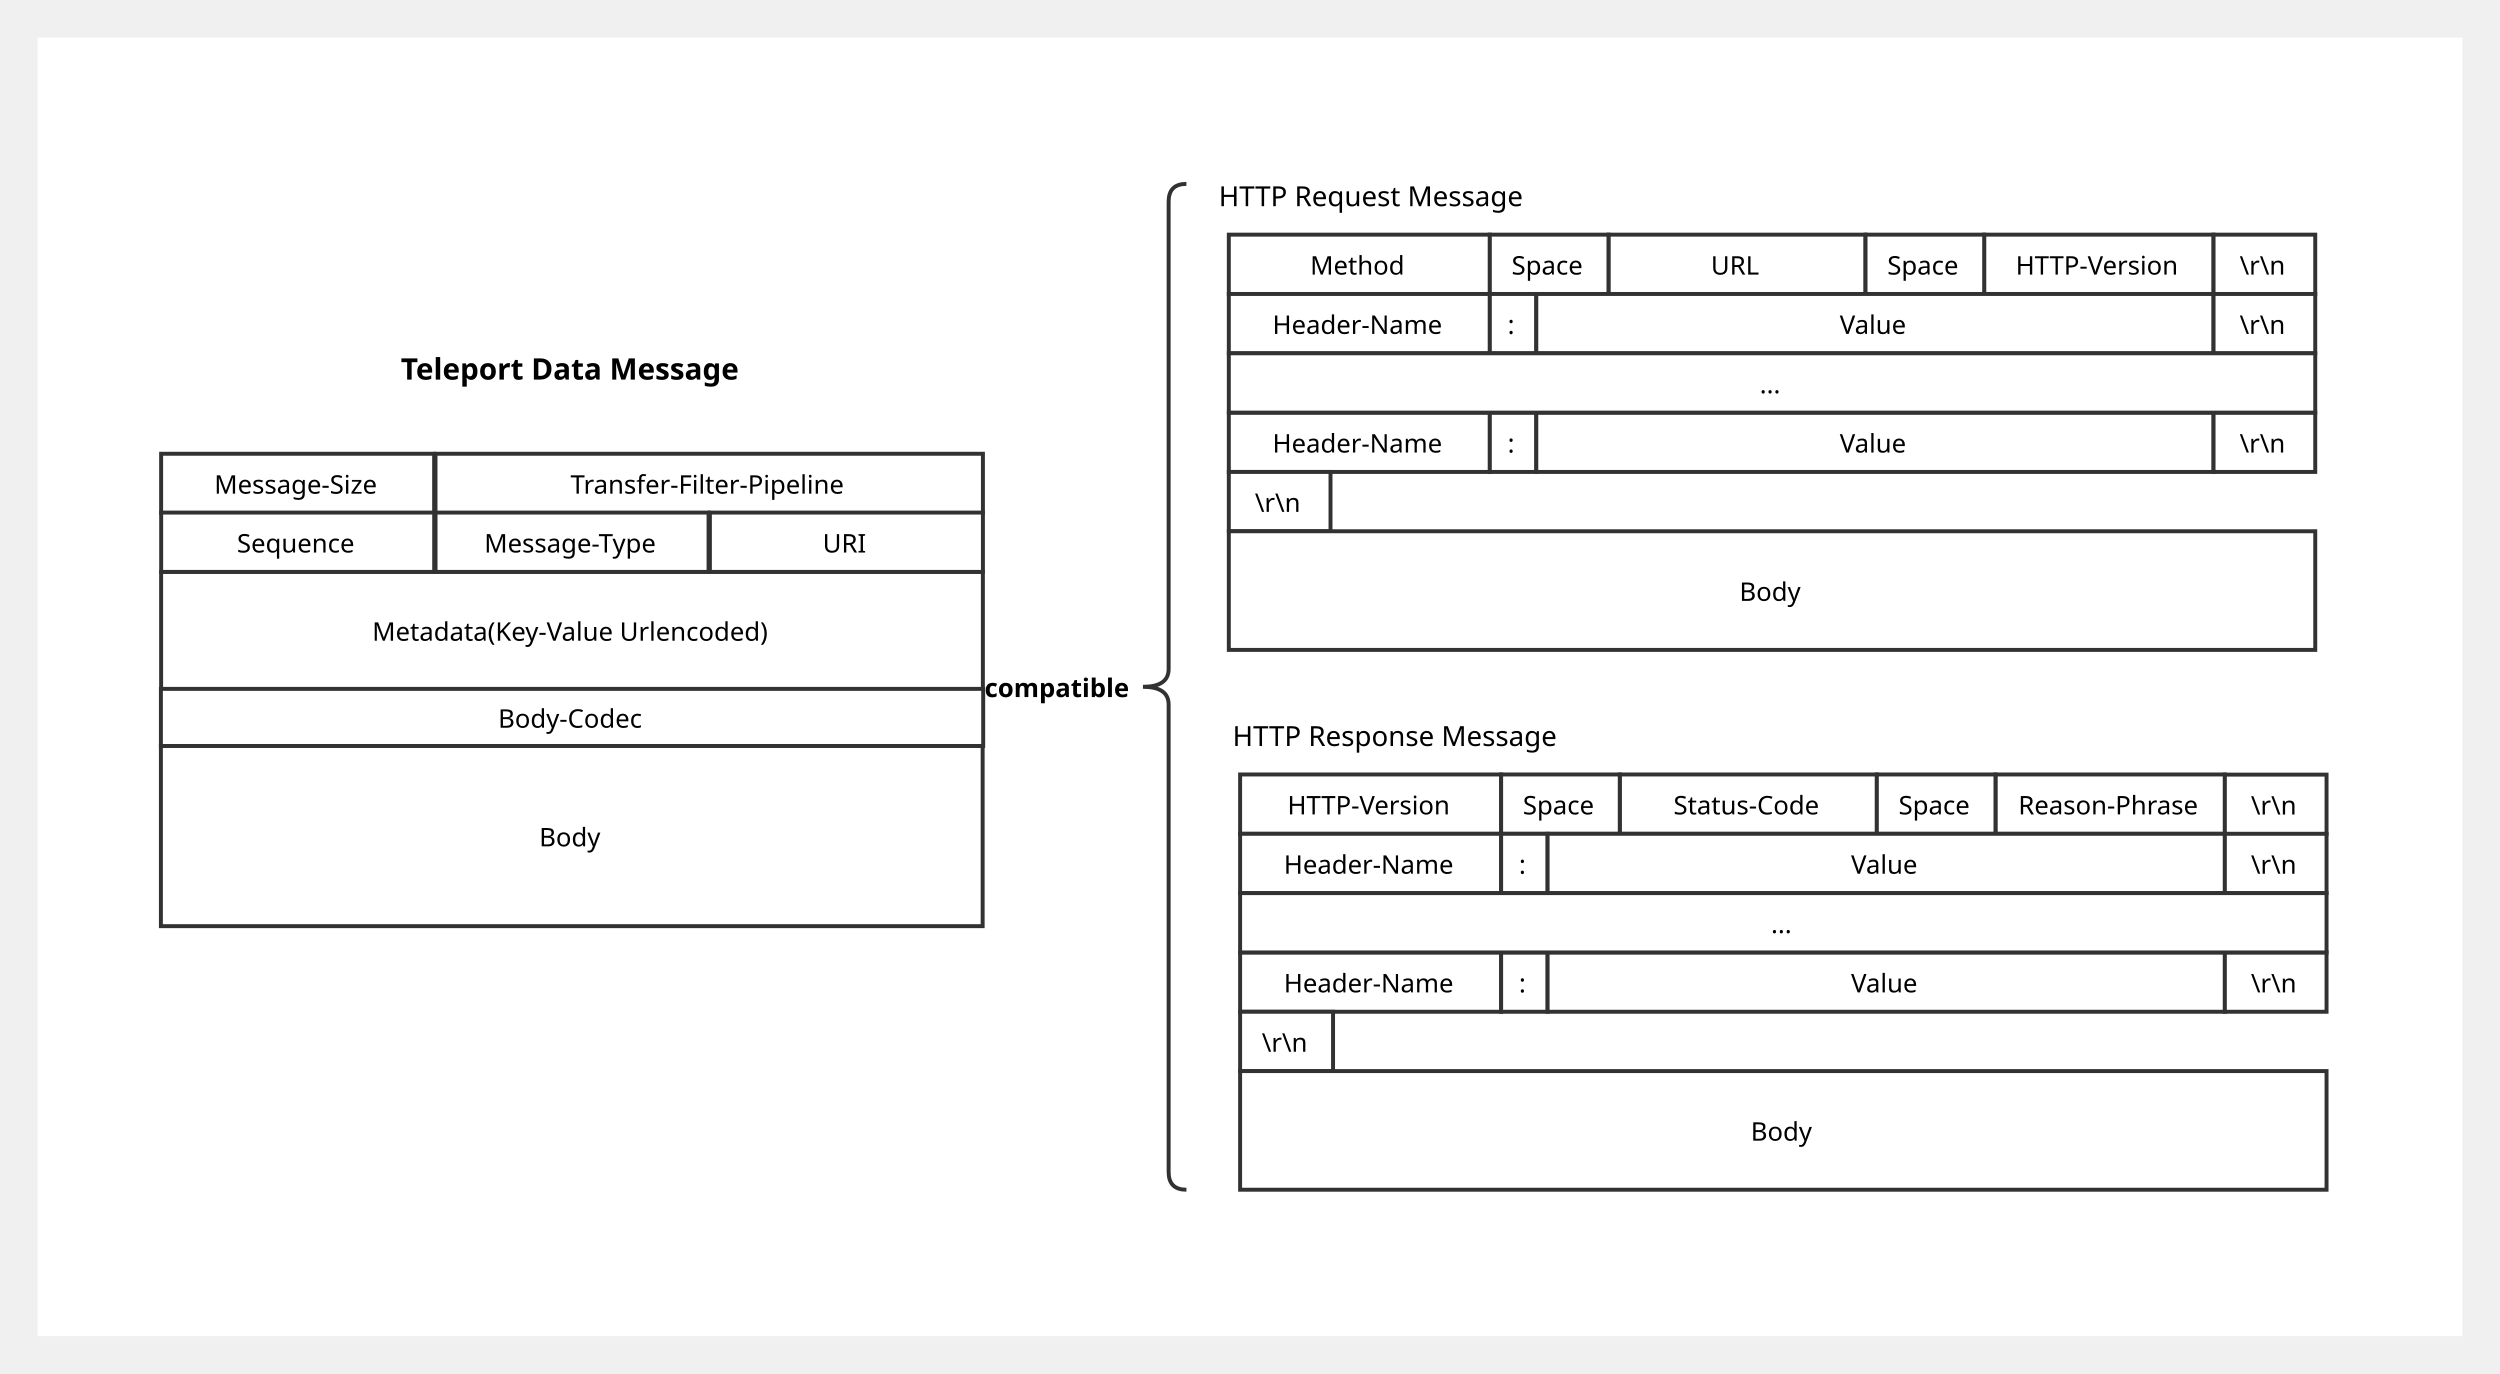
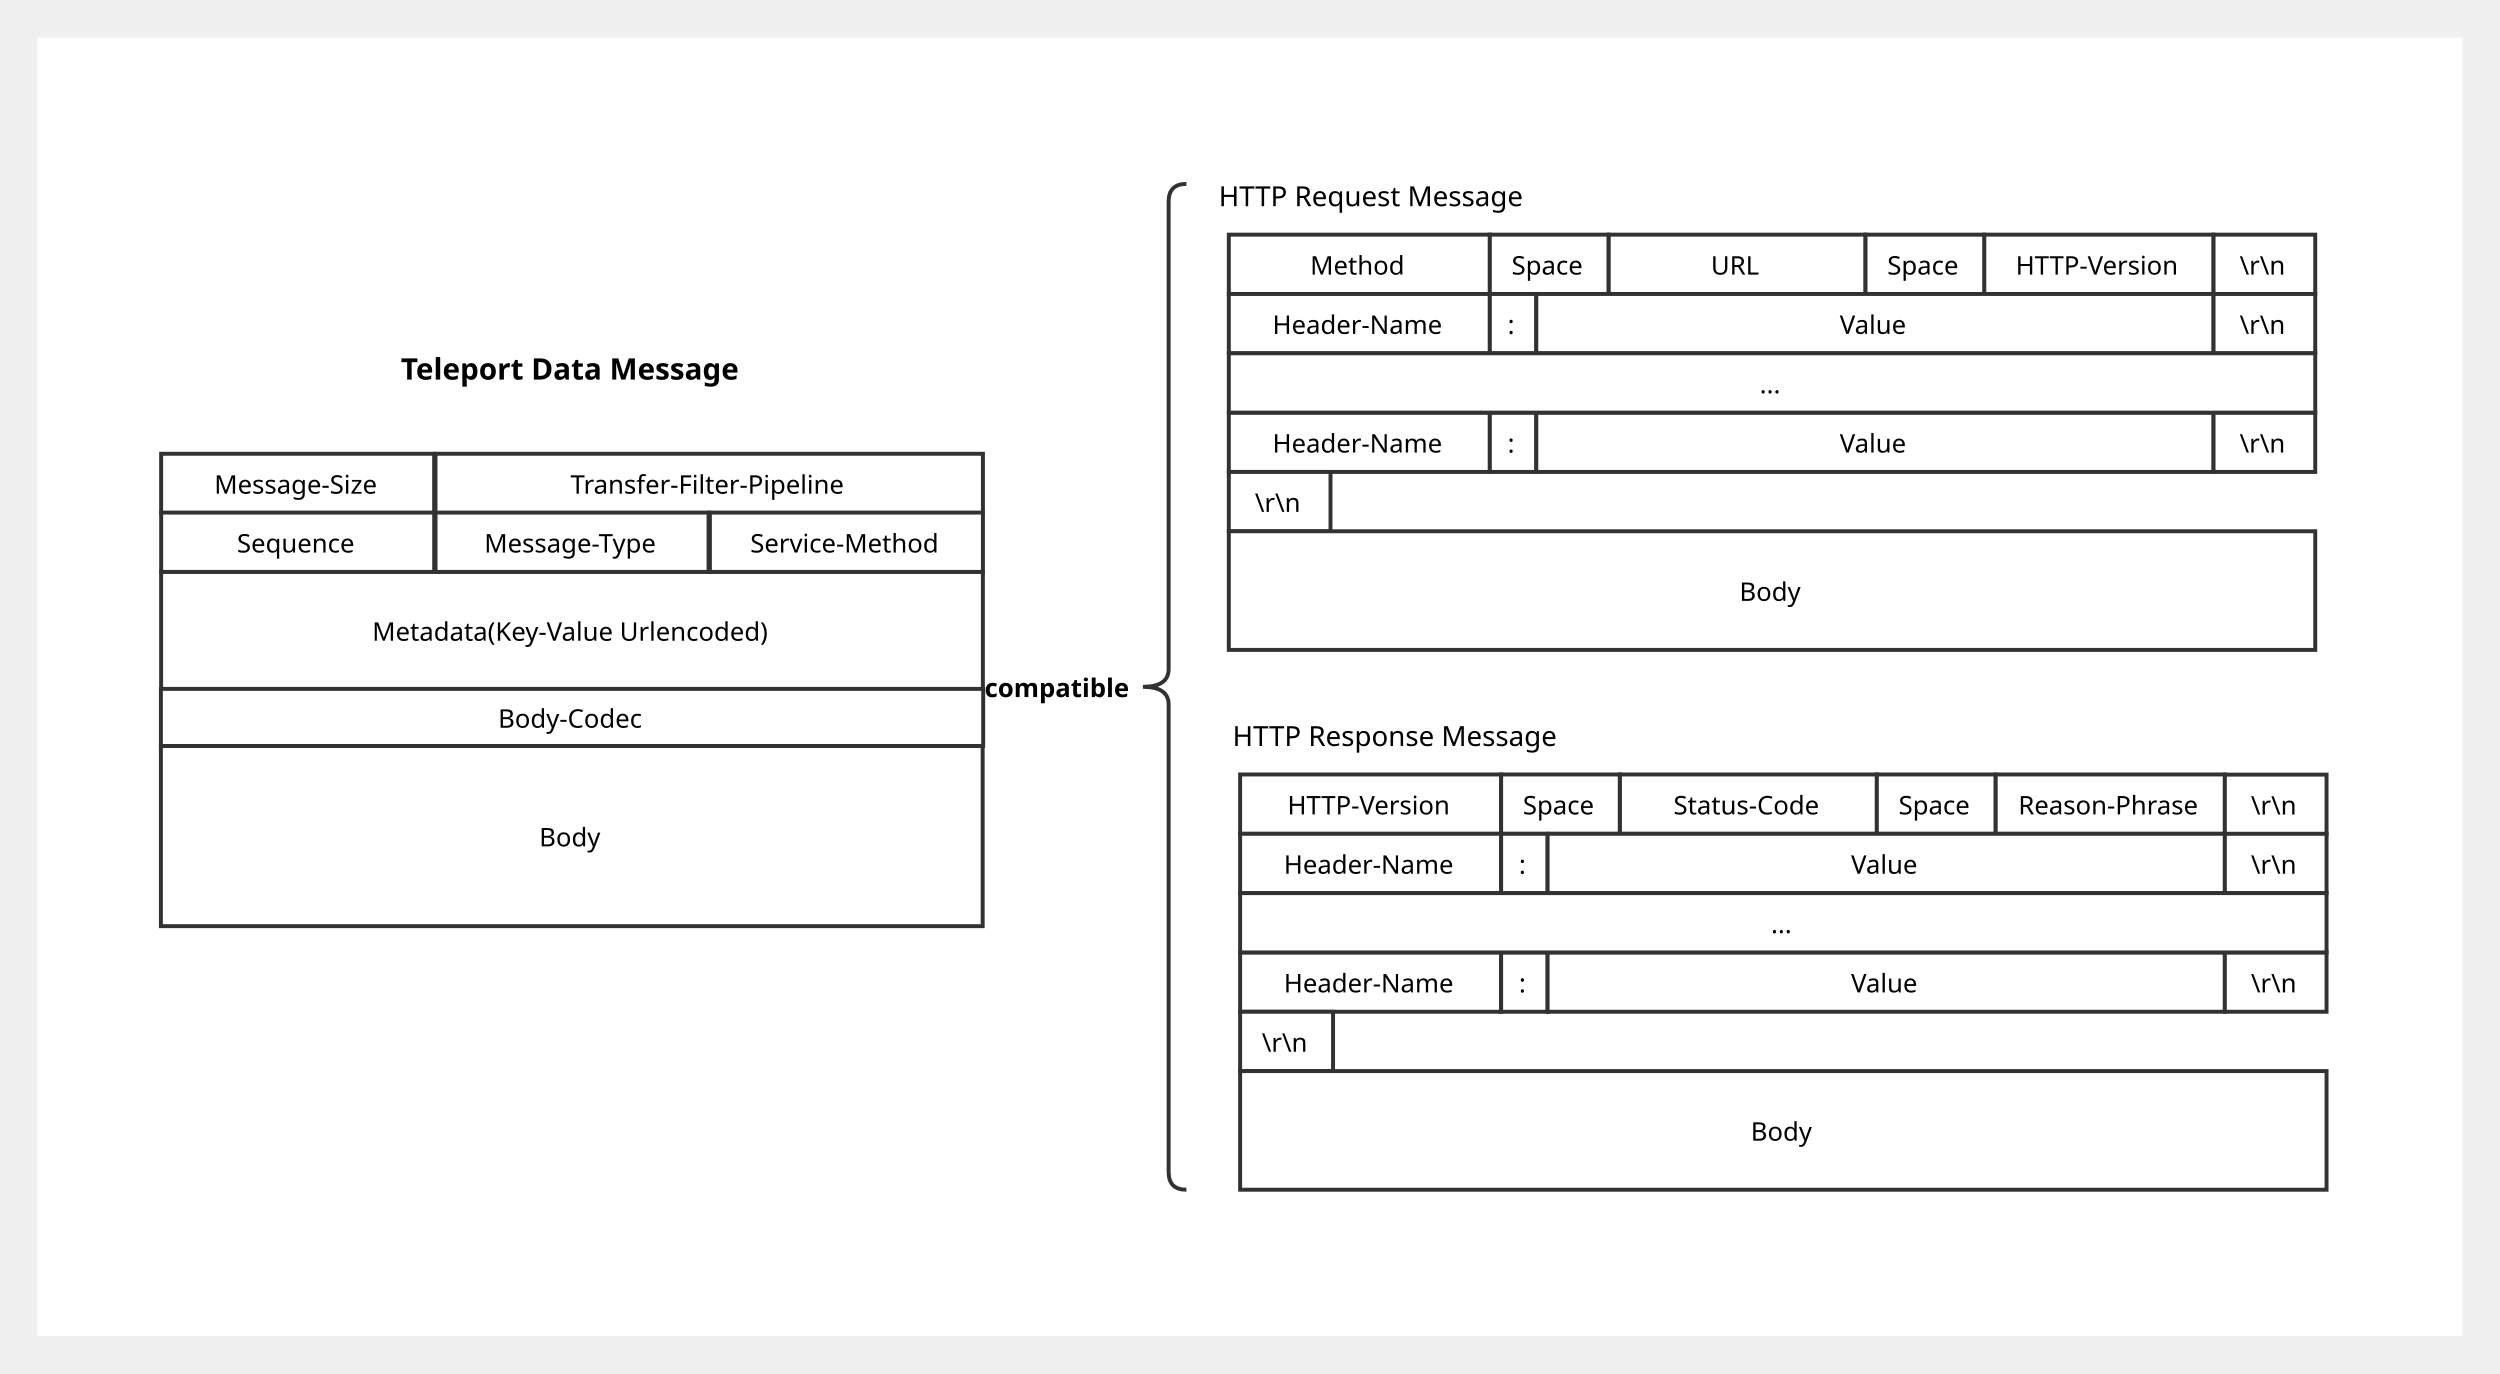
<svg xmlns="http://www.w3.org/2000/svg" id="processonSvg1000" viewBox="350.0 202.0 1264.299 694.667" width="1264.299" height="694.667">
  <defs id="ProcessOnDefs1001" />
  <g id="ProcessOnG1002">
    <path id="ProcessOnPath1003" d="M350.0 202.0H1614.299V896.667H350.0V202.0Z" fill="none" />
    <g id="ProcessOnG1004">
      <g id="ProcessOnG1005" transform="matrix(1.0,0.0,0.0,1.0,370.0,222.0)" opacity="1.0">
        <path id="ProcessOnPath1006" d="M0.0 0.0L1224.299 0.0L1224.299 654.667L0.0 654.667Z" stroke="#ffffff" stroke-width="2.0" stroke-dasharray="none" opacity="1.0" fill="#ffffff" />
      </g>
      <g id="ProcessOnG1007" transform="matrix(1.0,0.0,0.0,1.0,971.4354,320.6667)" opacity="1.0">
        <path id="ProcessOnPath1008" d="M0.0 0.0L132.0 0.0L132.0 30.0L0.0 30.0Z" stroke="#323232" stroke-width="2.0" stroke-dasharray="none" opacity="1.0" fill="#ffffff" />
        <g id="ProcessOnG1009" transform="matrix(1.0,0.0,0.0,1.0,10.0,6.875)">
          <text id="ProcessOnText1010" fill="#000000" font-size="13" x="55.0" y="13.325" font-family="微软雅黑" font-weight="normal" font-style="normal" text-decoration="none" family="微软雅黑" text-anchor="middle" size="13">Method</text>
        </g>
      </g>
      <g id="ProcessOnG1011" transform="matrix(1.0,0.0,0.0,1.0,1163.435,320.6667)" opacity="1.0">
        <path id="ProcessOnPath1012" d="M0.0 0.0L130.0 0.0L130.0 30.0L0.0 30.0Z" stroke="#323232" stroke-width="2.0" stroke-dasharray="none" opacity="1.0" fill="#ffffff" />
        <g id="ProcessOnG1013" transform="matrix(1.0,0.0,0.0,1.0,10.0,6.875)">
          <text id="ProcessOnText1014" fill="#000000" font-size="13" x="54.0" y="13.325" font-family="微软雅黑" font-weight="normal" font-style="normal" text-decoration="none" family="微软雅黑" text-anchor="middle" size="13">URL</text>
        </g>
      </g>
      <g id="ProcessOnG1015" transform="matrix(1.0,0.0,0.0,1.0,1353.435,320.6667)" opacity="1.0">
        <path id="ProcessOnPath1016" d="M0.0 0.0L116.0 0.0L116.0 30.0L0.0 30.0Z" stroke="#323232" stroke-width="2.0" stroke-dasharray="none" opacity="1.0" fill="#ffffff" />
        <g id="ProcessOnG1017" transform="matrix(1.0,0.0,0.0,1.0,10.0,6.875)">
          <text id="ProcessOnText1018" fill="#000000" font-size="13" x="47.0" y="13.325" font-family="微软雅黑" font-weight="normal" font-style="normal" text-decoration="none" family="微软雅黑" text-anchor="middle" size="13">HTTP-Version</text>
        </g>
      </g>
      <g id="ProcessOnG1019" transform="matrix(1.0,0.0,0.0,1.0,1103.435,320.6667)" opacity="1.0">
        <path id="ProcessOnPath1020" d="M0.0 0.0L60.0 0.0L60.0 30.0L0.0 30.0Z" stroke="#323232" stroke-width="2.0" stroke-dasharray="none" opacity="1.0" fill="#ffffff" />
        <g id="ProcessOnG1021" transform="matrix(1.0,0.0,0.0,1.0,10.0,6.875)">
          <text id="ProcessOnText1022" fill="#000000" font-size="13" x="19.0" y="13.325" font-family="微软雅黑" font-weight="normal" font-style="normal" text-decoration="none" family="微软雅黑" text-anchor="middle" size="13">Space</text>
        </g>
      </g>
      <g id="ProcessOnG1023" transform="matrix(1.0,0.0,0.0,1.0,1293.435,320.6667)" opacity="1.0">
        <path id="ProcessOnPath1024" d="M0.0 0.0L60.0 0.0L60.0 30.0L0.0 30.0Z" stroke="#323232" stroke-width="2.0" stroke-dasharray="none" opacity="1.0" fill="#ffffff" />
        <g id="ProcessOnG1025" transform="matrix(1.0,0.0,0.0,1.0,10.0,6.875)">
          <text id="ProcessOnText1026" fill="#000000" font-size="13" x="19.0" y="13.325" font-family="微软雅黑" font-weight="normal" font-style="normal" text-decoration="none" family="微软雅黑" text-anchor="middle" size="13">Space</text>
        </g>
      </g>
      <g id="ProcessOnG1027" transform="matrix(1.0,0.0,0.0,1.0,1469.435,320.6667)" opacity="1.0">
        <path id="ProcessOnPath1028" d="M0.0 0.0L51.429 0.0L51.429 30.0L0.0 30.0Z" stroke="#323232" stroke-width="2.0" stroke-dasharray="none" opacity="1.0" fill="#ffffff" />
        <g id="ProcessOnG1029" transform="matrix(1.0,0.0,0.0,1.0,10.0,6.875)">
          <text id="ProcessOnText1030" fill="#000000" font-size="13" x="14.714" y="13.325" font-family="微软雅黑" font-weight="normal" font-style="normal" text-decoration="none" family="微软雅黑" text-anchor="middle" size="13">\r\n</text>
        </g>
      </g>
      <g id="ProcessOnG1031" transform="matrix(1.0,0.0,0.0,1.0,971.4354,350.6667)" opacity="1.0">
        <path id="ProcessOnPath1032" d="M0.0 0.0L132.0 0.0L132.0 30.0L0.0 30.0Z" stroke="#323232" stroke-width="2.0" stroke-dasharray="none" opacity="1.0" fill="#ffffff" />
        <g id="ProcessOnG1033" transform="matrix(1.0,0.0,0.0,1.0,10.0,6.875)">
          <text id="ProcessOnText1034" fill="#000000" font-size="13" x="55.0" y="13.325" font-family="微软雅黑" font-weight="normal" font-style="normal" text-decoration="none" family="微软雅黑" text-anchor="middle" size="13">Header-Name</text>
        </g>
      </g>
      <g id="ProcessOnG1035" transform="matrix(1.0,0.0,0.0,1.0,1103.435,350.6667)" opacity="1.0">
        <path id="ProcessOnPath1036" d="M0.0 0.0L23.5 0.0L23.5 30.0L0.0 30.0Z" stroke="#323232" stroke-width="2.0" stroke-dasharray="none" opacity="1.0" fill="#ffffff" />
        <g id="ProcessOnG1037" transform="matrix(1.0,0.0,0.0,1.0,10.0,6.875)">
          <text id="ProcessOnText1038" fill="#000000" font-size="13" x="0.75" y="13.325" font-family="微软雅黑" font-weight="normal" font-style="normal" text-decoration="none" family="微软雅黑" text-anchor="middle" size="13">:</text>
        </g>
      </g>
      <g id="ProcessOnG1039" transform="matrix(1.0,0.0,0.0,1.0,1126.935,350.6667)" opacity="1.0">
        <path id="ProcessOnPath1040" d="M0.0 0.0L342.5 0.0L342.5 30.0L0.0 30.0Z" stroke="#323232" stroke-width="2.0" stroke-dasharray="none" opacity="1.0" fill="#ffffff" />
        <g id="ProcessOnG1041" transform="matrix(1.0,0.0,0.0,1.0,10.0,6.875)">
          <text id="ProcessOnText1042" fill="#000000" font-size="13" x="160.25" y="13.325" font-family="微软雅黑" font-weight="normal" font-style="normal" text-decoration="none" family="微软雅黑" text-anchor="middle" size="13">Value</text>
        </g>
      </g>
      <g id="ProcessOnG1043" transform="matrix(1.0,0.0,0.0,1.0,1469.435,350.6667)" opacity="1.0">
        <path id="ProcessOnPath1044" d="M0.0 0.0L51.429 0.0L51.429 30.0L0.0 30.0Z" stroke="#323232" stroke-width="2.0" stroke-dasharray="none" opacity="1.0" fill="#ffffff" />
        <g id="ProcessOnG1045" transform="matrix(1.0,0.0,0.0,1.0,10.0,6.875)">
          <text id="ProcessOnText1046" fill="#000000" font-size="13" x="14.714" y="13.325" font-family="微软雅黑" font-weight="normal" font-style="normal" text-decoration="none" family="微软雅黑" text-anchor="middle" size="13">\r\n</text>
        </g>
      </g>
      <g id="ProcessOnG1047" transform="matrix(1.0,0.0,0.0,1.0,971.4354,410.6667)" opacity="1.0">
        <path id="ProcessOnPath1048" d="M0.0 0.0L132.0 0.0L132.0 30.0L0.0 30.0Z" stroke="#323232" stroke-width="2.0" stroke-dasharray="none" opacity="1.0" fill="#ffffff" />
        <g id="ProcessOnG1049" transform="matrix(1.0,0.0,0.0,1.0,10.0,6.875)">
          <text id="ProcessOnText1050" fill="#000000" font-size="13" x="55.0" y="13.325" font-family="微软雅黑" font-weight="normal" font-style="normal" text-decoration="none" family="微软雅黑" text-anchor="middle" size="13">Header-Name</text>
        </g>
      </g>
      <g id="ProcessOnG1051" transform="matrix(1.0,0.0,0.0,1.0,1103.435,410.6667)" opacity="1.0">
        <path id="ProcessOnPath1052" d="M0.0 0.0L23.5 0.0L23.5 30.0L0.0 30.0Z" stroke="#323232" stroke-width="2.0" stroke-dasharray="none" opacity="1.0" fill="#ffffff" />
        <g id="ProcessOnG1053" transform="matrix(1.0,0.0,0.0,1.0,10.0,6.875)">
          <text id="ProcessOnText1054" fill="#000000" font-size="13" x="0.75" y="13.325" font-family="微软雅黑" font-weight="normal" font-style="normal" text-decoration="none" family="微软雅黑" text-anchor="middle" size="13">:</text>
        </g>
      </g>
      <g id="ProcessOnG1055" transform="matrix(1.0,0.0,0.0,1.0,1126.935,410.6667)" opacity="1.0">
        <path id="ProcessOnPath1056" d="M0.0 0.0L342.5 0.0L342.5 30.0L0.0 30.0Z" stroke="#323232" stroke-width="2.0" stroke-dasharray="none" opacity="1.0" fill="#ffffff" />
        <g id="ProcessOnG1057" transform="matrix(1.0,0.0,0.0,1.0,10.0,6.875)">
          <text id="ProcessOnText1058" fill="#000000" font-size="13" x="160.25" y="13.325" font-family="微软雅黑" font-weight="normal" font-style="normal" text-decoration="none" family="微软雅黑" text-anchor="middle" size="13">Value</text>
        </g>
      </g>
      <g id="ProcessOnG1059" transform="matrix(1.0,0.0,0.0,1.0,1469.435,410.6667)" opacity="1.0">
        <path id="ProcessOnPath1060" d="M0.0 0.0L51.429 0.0L51.429 30L0.0 30Z" stroke="#323232" stroke-width="2.0" stroke-dasharray="none" opacity="1.0" fill="#ffffff" />
        <g id="ProcessOnG1061" transform="matrix(1.0,0.0,0.0,1.0,10.0,6.875)">
          <text id="ProcessOnText1062" fill="#000000" font-size="13" x="14.714" y="13.325" font-family="微软雅黑" font-weight="normal" font-style="normal" text-decoration="none" family="微软雅黑" text-anchor="middle" size="13">\r\n</text>
        </g>
      </g>
      <g id="ProcessOnG1063" transform="matrix(1.0,0.0,0.0,1.0,971.4354,380.6667)" opacity="1.0">
        <path id="ProcessOnPath1064" d="M0.0 0.0L549.429 0.0L549.429 30.0L0.0 30.0Z" stroke="#323232" stroke-width="2.0" stroke-dasharray="none" opacity="1.0" fill="#ffffff" />
        <g id="ProcessOnG1065" transform="matrix(1.0,0.0,0.0,1.0,10.0,6.875)">
          <text id="ProcessOnText1066" fill="#000000" font-size="13" x="263.714" y="13.325" font-family="微软雅黑" font-weight="normal" font-style="normal" text-decoration="none" family="微软雅黑" text-anchor="middle" size="13">...</text>
        </g>
      </g>
      <g id="ProcessOnG1067" transform="matrix(1.0,0.0,0.0,1.0,971.4354,440.6667)" opacity="1.0">
        <path id="ProcessOnPath1068" d="M0.0 0.0L51.429 0.0L51.429 30L0.0 30Z" stroke="#323232" stroke-width="2.0" stroke-dasharray="none" opacity="1.0" fill="#ffffff" />
        <g id="ProcessOnG1069" transform="matrix(1.0,0.0,0.0,1.0,10.0,6.875)">
          <text id="ProcessOnText1070" fill="#000000" font-size="13" x="14.714" y="13.325" font-family="微软雅黑" font-weight="normal" font-style="normal" text-decoration="none" family="微软雅黑" text-anchor="middle" size="13">\r\n</text>
        </g>
      </g>
      <g id="ProcessOnG1071" transform="matrix(1.0,0.0,0.0,1.0,971.4354,470.6667)" opacity="1.0">
        <path id="ProcessOnPath1072" d="M0.0 0.0L549.429 0.0L549.429 60.0L0.0 60.0Z" stroke="#323232" stroke-width="2.0" stroke-dasharray="none" opacity="1.0" fill="#ffffff" />
        <g id="ProcessOnG1073" transform="matrix(1.0,0.0,0.0,1.0,10.0,21.875)">
          <text id="ProcessOnText1074" fill="#000000" font-size="13" x="263.714" y="13.325" font-family="微软雅黑" font-weight="normal" font-style="normal" text-decoration="none" family="微软雅黑" text-anchor="middle" size="13">Body</text>
        </g>
      </g>
      <g id="ProcessOnG1075" transform="matrix(1.0,0.0,0.0,1.0,966.3333,280.6667)" opacity="1.0">
        <path id="ProcessOnPath1076" d="M0.0 0.0L200.0 0.0L200.0 40.0L0.0 40.0Z" stroke="none" stroke-width="0.0" stroke-dasharray="none" opacity="1.0" fill="none" />
        <g id="ProcessOnG1077" transform="matrix(1.0,0.0,0.0,1.0,0.0,11.25)">
          <text id="ProcessOnText1078" fill="#000000" font-size="14" x="0.0" y="14.35" font-family="微软雅黑" font-weight="normal" font-style="normal" text-decoration="none" family="微软雅黑" text-anchor="start" size="14">HTTP Request Message</text>
        </g>
      </g>
      <g id="ProcessOnG1079" transform="matrix(1.0,0.0,0.0,1.0,977.1497,593.6667)" opacity="1.0">
        <path id="ProcessOnPath1080" d="M0.0 0.0L132.0 0.0L132.0 30.0L0.0 30.0Z" stroke="#323232" stroke-width="2.0" stroke-dasharray="none" opacity="1.0" fill="#ffffff" />
        <g id="ProcessOnG1081" transform="matrix(1.0,0.0,0.0,1.0,10.0,6.875)">
          <text id="ProcessOnText1082" fill="#000000" font-size="13" x="55.0" y="13.325" font-family="微软雅黑" font-weight="normal" font-style="normal" text-decoration="none" family="微软雅黑" text-anchor="middle" size="13">HTTP-Version</text>
        </g>
      </g>
      <g id="ProcessOnG1083" transform="matrix(1.0,0.0,0.0,1.0,1169.15,593.6667)" opacity="1.0">
        <path id="ProcessOnPath1084" d="M0.0 0.0L130.0 0.0L130.0 30.0L0.0 30.0Z" stroke="#323232" stroke-width="2.0" stroke-dasharray="none" opacity="1.0" fill="#ffffff" />
        <g id="ProcessOnG1085" transform="matrix(1.0,0.0,0.0,1.0,10.0,6.875)">
          <text id="ProcessOnText1086" fill="#000000" font-size="13" x="54.0" y="13.325" font-family="微软雅黑" font-weight="normal" font-style="normal" text-decoration="none" family="微软雅黑" text-anchor="middle" size="13">Status-Code</text>
        </g>
      </g>
      <g id="ProcessOnG1087" transform="matrix(1.0,0.0,0.0,1.0,1359.15,593.6667)" opacity="1.0">
        <path id="ProcessOnPath1088" d="M0.0 0.0L116.0 0.0L116.0 30.0L0.0 30.0Z" stroke="#323232" stroke-width="2.0" stroke-dasharray="none" opacity="1.0" fill="#ffffff" />
        <g id="ProcessOnG1089" transform="matrix(1.0,0.0,0.0,1.0,10.0,6.875)">
          <text id="ProcessOnText1090" fill="#000000" font-size="13" x="47.0" y="13.325" font-family="微软雅黑" font-weight="normal" font-style="normal" text-decoration="none" family="微软雅黑" text-anchor="middle" size="13">Reason-Phrase</text>
        </g>
      </g>
      <g id="ProcessOnG1091" transform="matrix(1.0,0.0,0.0,1.0,1109.15,593.6667)" opacity="1.0">
        <path id="ProcessOnPath1092" d="M0.0 0.0L60.0 0.0L60.0 30.0L0.0 30.0Z" stroke="#323232" stroke-width="2.0" stroke-dasharray="none" opacity="1.0" fill="#ffffff" />
        <g id="ProcessOnG1093" transform="matrix(1.0,0.0,0.0,1.0,10.0,6.875)">
          <text id="ProcessOnText1094" fill="#000000" font-size="13" x="19.0" y="13.325" font-family="微软雅黑" font-weight="normal" font-style="normal" text-decoration="none" family="微软雅黑" text-anchor="middle" size="13">Space</text>
        </g>
      </g>
      <g id="ProcessOnG1095" transform="matrix(1.0,0.0,0.0,1.0,1299.15,593.6667)" opacity="1.0">
        <path id="ProcessOnPath1096" d="M0.0 0.0L60.0 0.0L60.0 30.0L0.0 30.0Z" stroke="#323232" stroke-width="2.0" stroke-dasharray="none" opacity="1.0" fill="#ffffff" />
        <g id="ProcessOnG1097" transform="matrix(1.0,0.0,0.0,1.0,10.0,6.875)">
          <text id="ProcessOnText1098" fill="#000000" font-size="13" x="19.0" y="13.325" font-family="微软雅黑" font-weight="normal" font-style="normal" text-decoration="none" family="微软雅黑" text-anchor="middle" size="13">Space</text>
        </g>
      </g>
      <g id="ProcessOnG1099" transform="matrix(1.0,0.0,0.0,1.0,1475.15,593.7394)" opacity="1.0">
        <path id="ProcessOnPath1100" d="M0.0 0.0L51.429 0.0L51.429 30.0L0.0 30.0Z" stroke="#323232" stroke-width="2.0" stroke-dasharray="none" opacity="1.0" fill="#ffffff" />
        <g id="ProcessOnG1101" transform="matrix(1.0,0.0,0.0,1.0,10.0,6.875)">
          <text id="ProcessOnText1102" fill="#000000" font-size="13" x="14.714" y="13.325" font-family="微软雅黑" font-weight="normal" font-style="normal" text-decoration="none" family="微软雅黑" text-anchor="middle" size="13">\r\n</text>
        </g>
      </g>
      <g id="ProcessOnG1103" transform="matrix(1.0,0.0,0.0,1.0,977.1497,623.6667)" opacity="1.0">
        <path id="ProcessOnPath1104" d="M0.0 0.0L132.0 0.0L132.0 30.0L0.0 30.0Z" stroke="#323232" stroke-width="2.0" stroke-dasharray="none" opacity="1.0" fill="#ffffff" />
        <g id="ProcessOnG1105" transform="matrix(1.0,0.0,0.0,1.0,10.0,6.875)">
          <text id="ProcessOnText1106" fill="#000000" font-size="13" x="55.0" y="13.325" font-family="微软雅黑" font-weight="normal" font-style="normal" text-decoration="none" family="微软雅黑" text-anchor="middle" size="13">Header-Name</text>
        </g>
      </g>
      <g id="ProcessOnG1107" transform="matrix(1.0,0.0,0.0,1.0,1109.15,623.6667)" opacity="1.0">
        <path id="ProcessOnPath1108" d="M0.0 0.0L23.5 0.0L23.5 30.0L0.0 30.0Z" stroke="#323232" stroke-width="2.0" stroke-dasharray="none" opacity="1.0" fill="#ffffff" />
        <g id="ProcessOnG1109" transform="matrix(1.0,0.0,0.0,1.0,10.0,6.875)">
          <text id="ProcessOnText1110" fill="#000000" font-size="13" x="0.75" y="13.325" font-family="微软雅黑" font-weight="normal" font-style="normal" text-decoration="none" family="微软雅黑" text-anchor="middle" size="13">:</text>
        </g>
      </g>
      <g id="ProcessOnG1111" transform="matrix(1.0,0.0,0.0,1.0,1132.65,623.6667)" opacity="1.0">
        <path id="ProcessOnPath1112" d="M0.0 0.0L342.5 0.0L342.5 30.0L0.0 30.0Z" stroke="#323232" stroke-width="2.0" stroke-dasharray="none" opacity="1.0" fill="#ffffff" />
        <g id="ProcessOnG1113" transform="matrix(1.0,0.0,0.0,1.0,10.0,6.875)">
          <text id="ProcessOnText1114" fill="#000000" font-size="13" x="160.25" y="13.325" font-family="微软雅黑" font-weight="normal" font-style="normal" text-decoration="none" family="微软雅黑" text-anchor="middle" size="13">Value</text>
        </g>
      </g>
      <g id="ProcessOnG1115" transform="matrix(1.0,0.0,0.0,1.0,1475.15,623.6667)" opacity="1.0">
        <path id="ProcessOnPath1116" d="M0.0 0.0L51.429 0.0L51.429 30.0L0.0 30.0Z" stroke="#323232" stroke-width="2.0" stroke-dasharray="none" opacity="1.0" fill="#ffffff" />
        <g id="ProcessOnG1117" transform="matrix(1.0,0.0,0.0,1.0,10.0,6.875)">
          <text id="ProcessOnText1118" fill="#000000" font-size="13" x="14.714" y="13.325" font-family="微软雅黑" font-weight="normal" font-style="normal" text-decoration="none" family="微软雅黑" text-anchor="middle" size="13">\r\n</text>
        </g>
      </g>
      <g id="ProcessOnG1119" transform="matrix(1.0,0.0,0.0,1.0,977.1497,683.6667)" opacity="1.0">
        <path id="ProcessOnPath1120" d="M0.0 0.0L132.0 0.0L132.0 30.0L0.0 30.0Z" stroke="#323232" stroke-width="2.0" stroke-dasharray="none" opacity="1.0" fill="#ffffff" />
        <g id="ProcessOnG1121" transform="matrix(1.0,0.0,0.0,1.0,10.0,6.875)">
          <text id="ProcessOnText1122" fill="#000000" font-size="13" x="55.0" y="13.325" font-family="微软雅黑" font-weight="normal" font-style="normal" text-decoration="none" family="微软雅黑" text-anchor="middle" size="13">Header-Name</text>
        </g>
      </g>
      <g id="ProcessOnG1123" transform="matrix(1.0,0.0,0.0,1.0,1109.15,683.6667)" opacity="1.0">
        <path id="ProcessOnPath1124" d="M0.0 0.0L23.5 0.0L23.5 30.0L0.0 30.0Z" stroke="#323232" stroke-width="2.0" stroke-dasharray="none" opacity="1.0" fill="#ffffff" />
        <g id="ProcessOnG1125" transform="matrix(1.0,0.0,0.0,1.0,10.0,6.875)">
          <text id="ProcessOnText1126" fill="#000000" font-size="13" x="0.75" y="13.325" font-family="微软雅黑" font-weight="normal" font-style="normal" text-decoration="none" family="微软雅黑" text-anchor="middle" size="13">:</text>
        </g>
      </g>
      <g id="ProcessOnG1127" transform="matrix(1.0,0.0,0.0,1.0,1132.65,683.6667)" opacity="1.0">
        <path id="ProcessOnPath1128" d="M0.0 0.0L342.5 0.0L342.5 30.0L0.0 30.0Z" stroke="#323232" stroke-width="2.0" stroke-dasharray="none" opacity="1.0" fill="#ffffff" />
        <g id="ProcessOnG1129" transform="matrix(1.0,0.0,0.0,1.0,10.0,6.875)">
          <text id="ProcessOnText1130" fill="#000000" font-size="13" x="160.25" y="13.325" font-family="微软雅黑" font-weight="normal" font-style="normal" text-decoration="none" family="微软雅黑" text-anchor="middle" size="13">Value</text>
        </g>
      </g>
      <g id="ProcessOnG1131" transform="matrix(1.0,0.0,0.0,1.0,1475.15,683.6667)" opacity="1.0">
        <path id="ProcessOnPath1132" d="M0.0 0.0L51.429 0.0L51.429 30.0L0.0 30.0Z" stroke="#323232" stroke-width="2.0" stroke-dasharray="none" opacity="1.0" fill="#ffffff" />
        <g id="ProcessOnG1133" transform="matrix(1.0,0.0,0.0,1.0,10.0,6.875)">
          <text id="ProcessOnText1134" fill="#000000" font-size="13" x="14.714" y="13.325" font-family="微软雅黑" font-weight="normal" font-style="normal" text-decoration="none" family="微软雅黑" text-anchor="middle" size="13">\r\n</text>
        </g>
      </g>
      <g id="ProcessOnG1135" transform="matrix(1.0,0.0,0.0,1.0,977.1497,653.6667)" opacity="1.0">
        <path id="ProcessOnPath1136" d="M0.0 0.0L549.429 0.0L549.429 30.0L0.0 30.0Z" stroke="#323232" stroke-width="2.0" stroke-dasharray="none" opacity="1.0" fill="#ffffff" />
        <g id="ProcessOnG1137" transform="matrix(1.0,0.0,0.0,1.0,10.0,6.875)">
          <text id="ProcessOnText1138" fill="#000000" font-size="13" x="263.714" y="13.325" font-family="微软雅黑" font-weight="normal" font-style="normal" text-decoration="none" family="微软雅黑" text-anchor="middle" size="13">...</text>
        </g>
      </g>
      <g id="ProcessOnG1139" transform="matrix(1.0,0.0,0.0,1.0,977.1497,713.6667)" opacity="1.0">
        <path id="ProcessOnPath1140" d="M0.0 0.0L47 0.0L47 30.0L0.0 30.0Z" stroke="#323232" stroke-width="2.0" stroke-dasharray="none" opacity="1.0" fill="#ffffff" />
        <g id="ProcessOnG1141" transform="matrix(1.0,0.0,0.0,1.0,10.0,6.875)">
          <text id="ProcessOnText1142" fill="#000000" font-size="13" x="12.5" y="13.325" font-family="微软雅黑" font-weight="normal" font-style="normal" text-decoration="none" family="微软雅黑" text-anchor="middle" size="13">\r\n</text>
        </g>
      </g>
      <g id="ProcessOnG1143" transform="matrix(1.0,0.0,0.0,1.0,977.1497,743.6667)" opacity="1.0">
        <path id="ProcessOnPath1144" d="M0.0 0.0L549.429 0.0L549.429 60.0L0.0 60.0Z" stroke="#323232" stroke-width="2.0" stroke-dasharray="none" opacity="1.0" fill="#ffffff" />
        <g id="ProcessOnG1145" transform="matrix(1.0,0.0,0.0,1.0,10.0,21.875)">
          <text id="ProcessOnText1146" fill="#000000" font-size="13" x="263.714" y="13.325" font-family="微软雅黑" font-weight="normal" font-style="normal" text-decoration="none" family="微软雅黑" text-anchor="middle" size="13">Body</text>
        </g>
      </g>
      <g id="ProcessOnG1147" transform="matrix(1.0,0.0,0.0,1.0,973.3333,553.6667)" opacity="1.0">
        <path id="ProcessOnPath1148" d="M0.0 0.0L200.0 0.0L200.0 40.0L0.0 40.0Z" stroke="none" stroke-width="0.0" stroke-dasharray="none" opacity="1.0" fill="none" />
        <g id="ProcessOnG1149" transform="matrix(1.0,0.0,0.0,1.0,0.0,11.25)">
          <text id="ProcessOnText1150" fill="#000000" font-size="14" x="0.0" y="14.35" font-family="微软雅黑" font-weight="normal" font-style="normal" text-decoration="none" family="微软雅黑" text-anchor="start" size="14">HTTP Response Message</text>
        </g>
      </g>
      <g id="ProcessOnG1151" transform="matrix(1.0,0.0,0.0,1.0,431.486,431.4736)" opacity="1.0">
        <path id="ProcessOnPath1152" d="M0.0 0.0L138.074 0.0L138.074 30.0L0.0 30.0Z" stroke="#323232" stroke-width="2.0" stroke-dasharray="none" opacity="1.0" fill="#ffffff" />
        <g id="ProcessOnG1153" transform="matrix(1.0,0.0,0.0,1.0,10.0,6.875)">
          <text id="ProcessOnText1154" fill="#000000" font-size="13" x="58.037" y="13.325" font-family="微软雅黑" font-weight="normal" font-style="normal" text-decoration="none" family="微软雅黑" text-anchor="middle" size="13">Message-Size</text>
        </g>
      </g>
      <g id="ProcessOnG1155" transform="matrix(1.0,0.0,0.0,1.0,570.2351,431.4736)" opacity="1.0">
        <path id="ProcessOnPath1156" d="M0.0 0.0L276.846 0.0L276.846 30.0L0.0 30.0Z" stroke="#323232" stroke-width="2.0" stroke-dasharray="none" opacity="1.0" fill="#ffffff" />
        <g id="ProcessOnG1157" transform="matrix(1.0,0.0,0.0,1.0,10.0,6.875)">
          <text id="ProcessOnText1158" fill="#000000" font-size="13" x="127.423" y="13.325" font-family="微软雅黑" font-weight="normal" font-style="normal" text-decoration="none" family="微软雅黑" text-anchor="middle" size="13">Transfer-Filter-Pipeline</text>
        </g>
      </g>
      <g id="ProcessOnG1159" transform="matrix(1.0,0.0,0.0,1.0,431.4846,491.1958)" opacity="1.0">
        <path id="ProcessOnPath1160" d="M0.0 0.0L415.575 0.0L415.575 59.299L0.0 59.299Z" stroke="#323232" stroke-width="2.0" stroke-dasharray="none" opacity="1.0" fill="#ffffff" />
        <g id="ProcessOnG1161" transform="matrix(1.0,0.0,0.0,1.0,10.0,21.52444)">
          <text id="ProcessOnText1162" fill="#000000" font-size="13" x="196.788" y="13.325" font-family="微软雅黑" font-weight="normal" font-style="normal" text-decoration="none" family="微软雅黑" text-anchor="middle" size="13">Metadata(Key-Value Urlencoded)</text>
        </g>
      </g>
      <g id="ProcessOnG1163" transform="matrix(1.0,0.0,0.0,1.0,431.3703,550.3789)" opacity="1.0">
        <path id="ProcessOnPath1164" d="M0.0 0.0L415.85 0.0L415.85 28.889L0.0 28.889Z" stroke="#323232" stroke-width="2.0" stroke-dasharray="none" opacity="1.0" fill="#ffffff" />
        <g id="ProcessOnG1165" transform="matrix(1.0,0.0,0.0,1.0,10.0,6.319444)">
          <text id="ProcessOnText1166" fill="#000000" font-size="13" x="196.925" y="13.325" font-family="微软雅黑" font-weight="normal" font-style="normal" text-decoration="none" family="微软雅黑" text-anchor="middle" size="13">Body-Codec</text>
        </g>
      </g>
      <g id="ProcessOnG1167" transform="matrix(1.0,0.0,0.0,1.0,431.3703,579.2678)" opacity="1.0">
        <path id="ProcessOnPath1168" d="M0.0 0.0L415.572 0.0L415.572 91.111L0.0 91.111Z" stroke="#323232" stroke-width="2.0" stroke-dasharray="none" opacity="1.0" fill="#ffffff" />
        <g id="ProcessOnG1169" transform="matrix(1.0,0.0,0.0,1.0,10.0,37.43056)">
          <text id="ProcessOnText1170" fill="#000000" font-size="13" x="196.786" y="13.325" font-family="微软雅黑" font-weight="normal" font-style="normal" text-decoration="none" family="微软雅黑" text-anchor="middle" size="13">Body</text>
        </g>
      </g>
      <g id="ProcessOnG1171" transform="matrix(1.0,0.0,0.0,1.0,539.1564,367.9677)" opacity="1.0">
        <path id="ProcessOnPath1172" d="M0.0 0.0L200.0 0.0L200.0 40.0L0.0 40.0Z" stroke="none" stroke-width="0.0" stroke-dasharray="none" opacity="1.0" fill="none" />
        <g id="ProcessOnG1173" transform="matrix(1.0,0.0,0.0,1.0,0.0,10.625)">
          <text id="ProcessOnText1174" fill="#000000" font-size="15" x="99.0" y="15.375" font-family="微软雅黑" font-weight="bold" font-style="normal" text-decoration="none" family="微软雅黑" text-anchor="middle" size="15">Teleport Data Message</text>
        </g>
      </g>
      <g id="ProcessOnG1175" transform="matrix(1.0,0.0,0.0,1.0,850.0,295.0)" opacity="1.0">
        <path id="ProcessOnPath1176" d="M100.0 0.0Q91.0 0.0 91.0 9.0L91.0 245.333Q91.0 254.333 78.0 254.333Q91.0 254.333 91.0 263.333L91.0 499.667Q91.0 508.667 100.0 508.667" stroke="#323232" stroke-width="2.0" stroke-dasharray="none" opacity="1.0" fill="none" />
        <path id="ProcessOnPath1177" d="M0.0 0.0L100.0 0.0L100.0 508.667L0.0 508.667Z" stroke="none" stroke-width="0.0" stroke-dasharray="none" opacity="1.0" fill="none" />
        <g id="ProcessOnG1178" transform="matrix(1.0,0.0,0.0,1.0,0.0,246.2083)">
          <text id="ProcessOnText1179" fill="#000000" font-size="13" x="71.0" y="13.325" font-family="微软雅黑" font-weight="bold" font-style="normal" text-decoration="none" family="微软雅黑" text-anchor="end" size="13">compatible</text>
        </g>
      </g>
      <g id="ProcessOnG1180" transform="matrix(1.0,0.0,0.0,1.0,431.5092,461.2189)" opacity="1.0">
        <path id="ProcessOnPath1181" d="M0.0 0.0L138.074 0.0L138.074 30.0L0.0 30.0Z" stroke="#323232" stroke-width="2.0" stroke-dasharray="none" opacity="1.0" fill="#ffffff" />
        <g id="ProcessOnG1182" transform="matrix(1.0,0.0,0.0,1.0,10.0,6.875)">
          <text id="ProcessOnText1183" fill="#000000" font-size="13" x="58.037" y="13.325" font-family="微软雅黑" font-weight="normal" font-style="normal" text-decoration="none" family="微软雅黑" text-anchor="middle" size="13">Sequence</text>
        </g>
      </g>
      <g id="ProcessOnG1184" transform="matrix(1.0,0.0,0.0,1.0,709.0073,461.2189)" opacity="1.0">
        <path id="ProcessOnPath1185" d="M0.0 0.0L138.074 0.0L138.074 30.0L0.0 30.0Z" stroke="#323232" stroke-width="2.0" stroke-dasharray="none" opacity="1.0" fill="#ffffff" />
        <g id="ProcessOnG1186" transform="matrix(1.0,0.0,0.0,1.0,10.0,6.875)">
-           <text id="ProcessOnText1187" fill="#000000" font-size="13" x="58.037" y="13.325" font-family="微软雅黑" font-weight="normal" font-style="normal" text-decoration="none" family="微软雅黑" text-anchor="middle" size="13">URI</text>
+           <text id="ProcessOnText1187" fill="#000000" font-size="13" x="58.037" y="13.325" font-family="微软雅黑" font-weight="normal" font-style="normal" text-decoration="none" family="微软雅黑" text-anchor="middle" size="13">Service-Method</text>
        </g>
      </g>
      <g id="ProcessOnG1188" transform="matrix(1.0,0.0,0.0,1.0,570.2582,461.2189)" opacity="1.0">
        <path id="ProcessOnPath1189" d="M0.0 0.0L138.074 0.0L138.074 30.0L0.0 30.0Z" stroke="#323232" stroke-width="2.0" stroke-dasharray="none" opacity="1.0" fill="#ffffff" />
        <g id="ProcessOnG1190" transform="matrix(1.0,0.0,0.0,1.0,10.0,6.875)">
          <text id="ProcessOnText1191" fill="#000000" font-size="13" x="58.037" y="13.325" font-family="微软雅黑" font-weight="normal" font-style="normal" text-decoration="none" family="微软雅黑" text-anchor="middle" size="13">Message-Type</text>
        </g>
      </g>
    </g>
  </g>
</svg>
